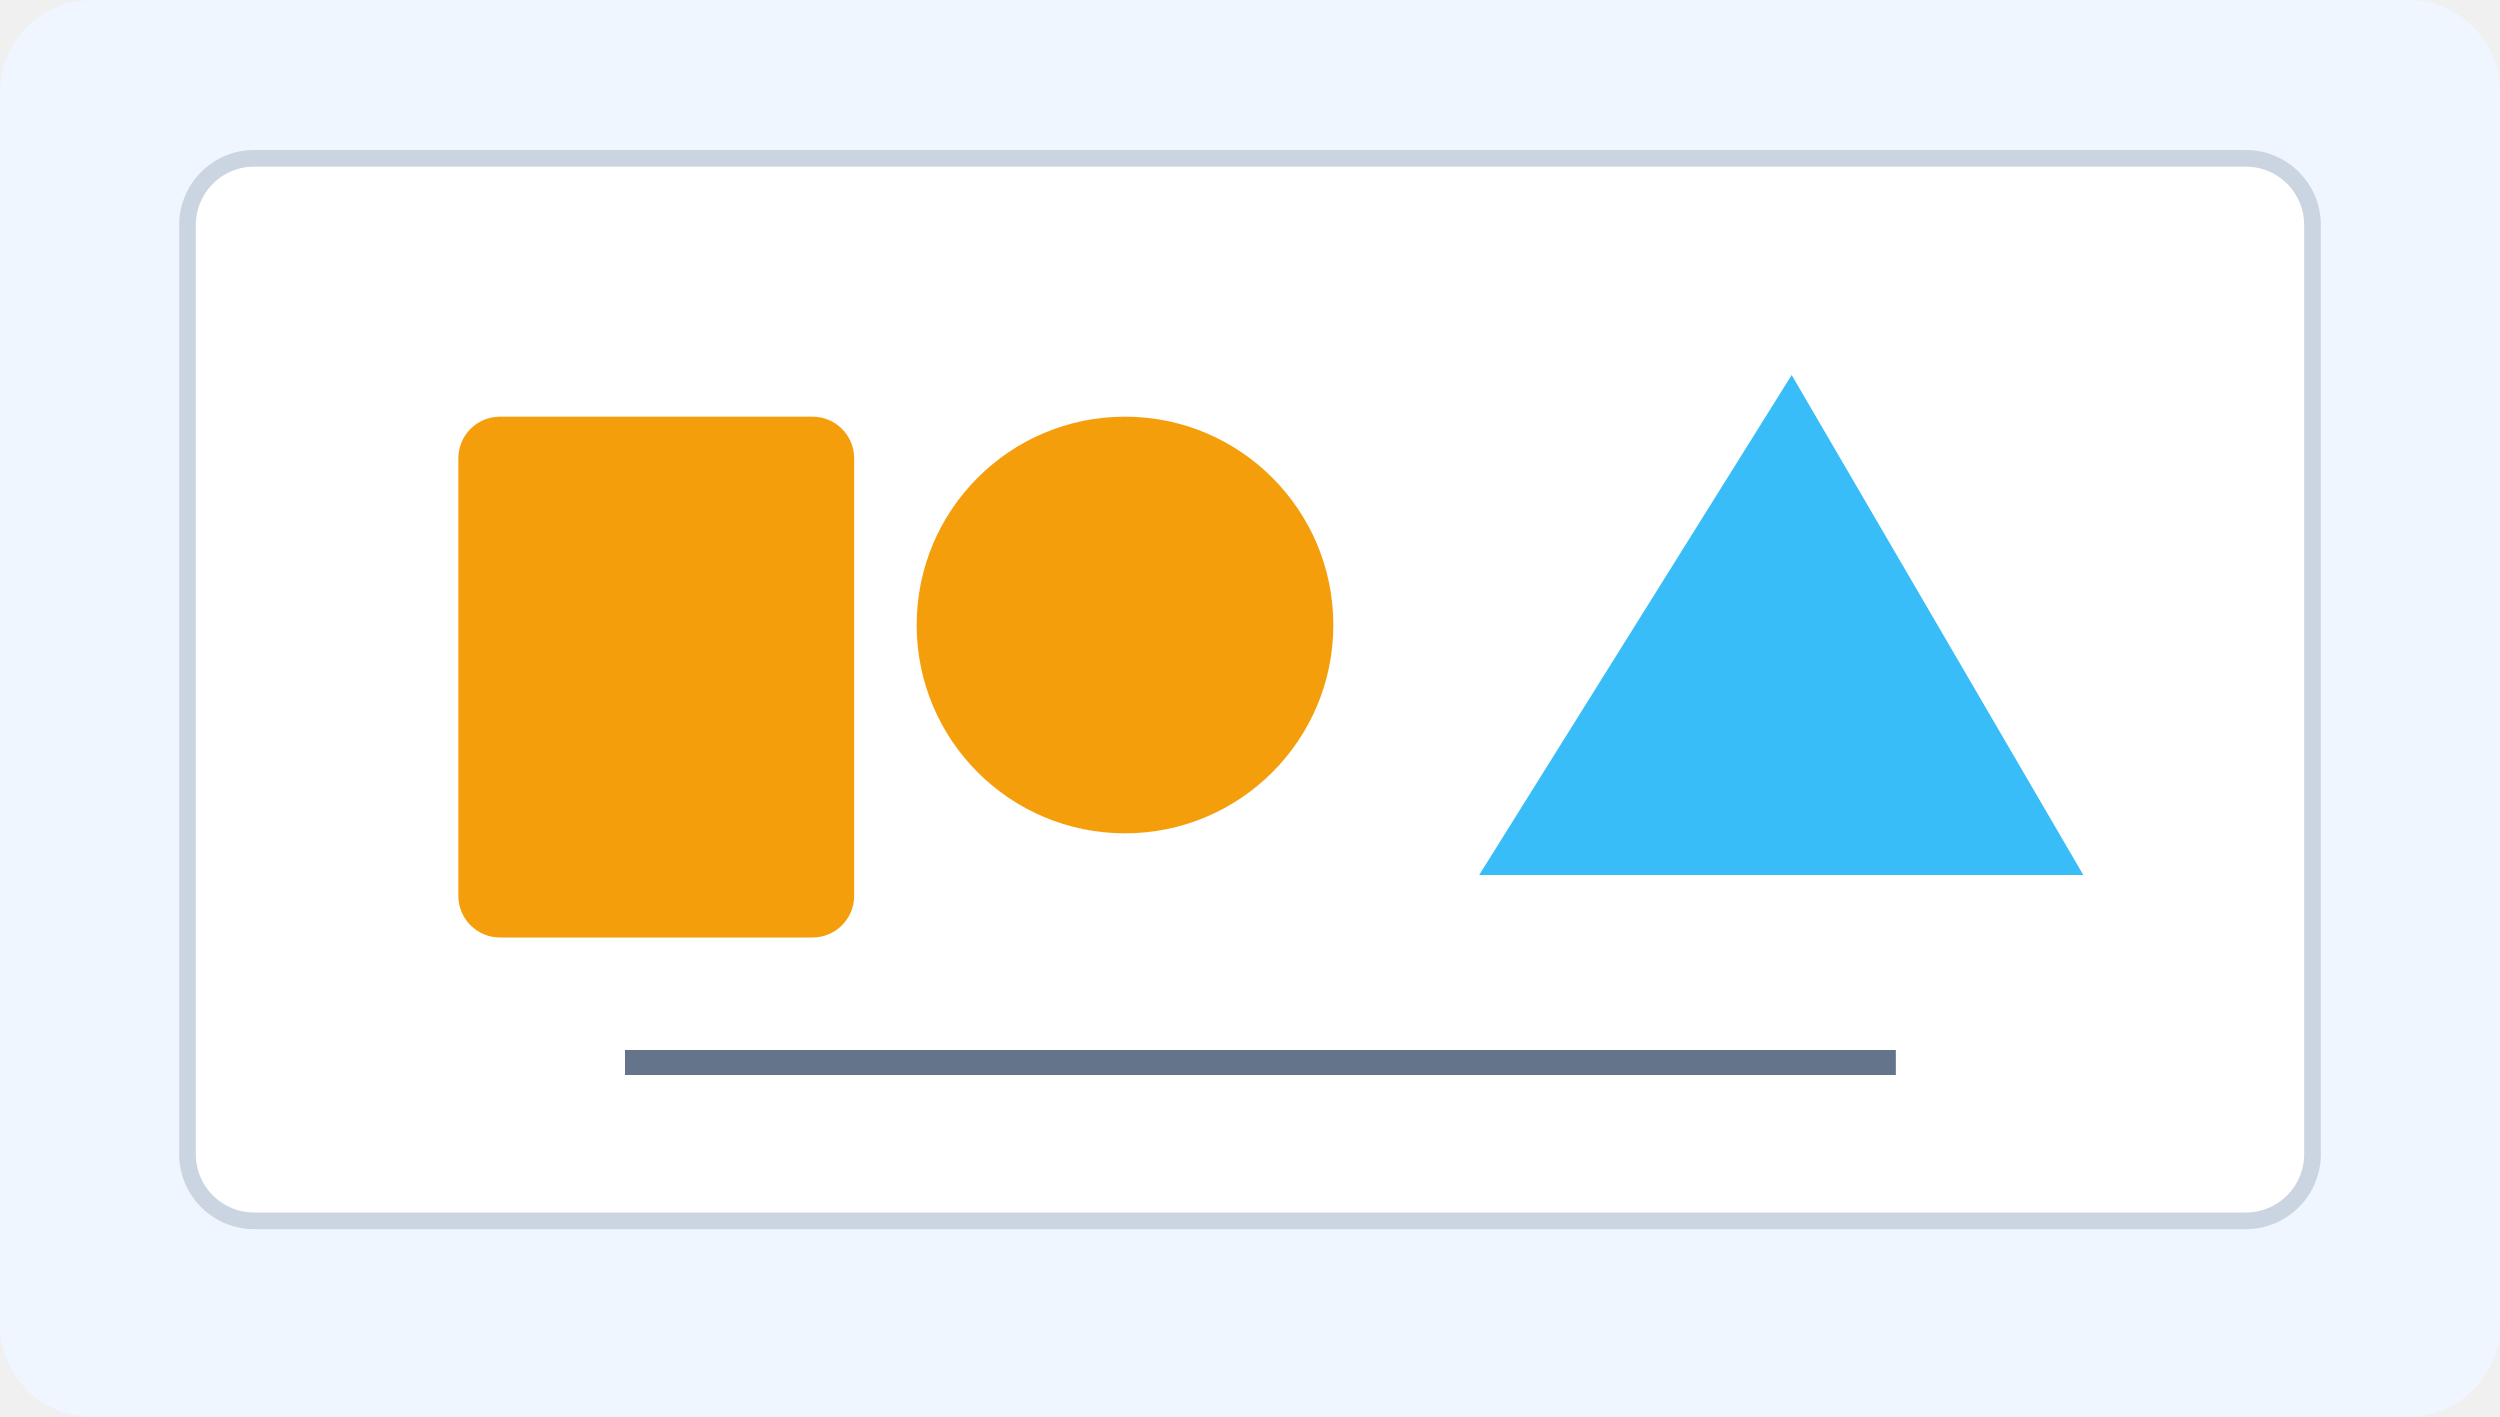
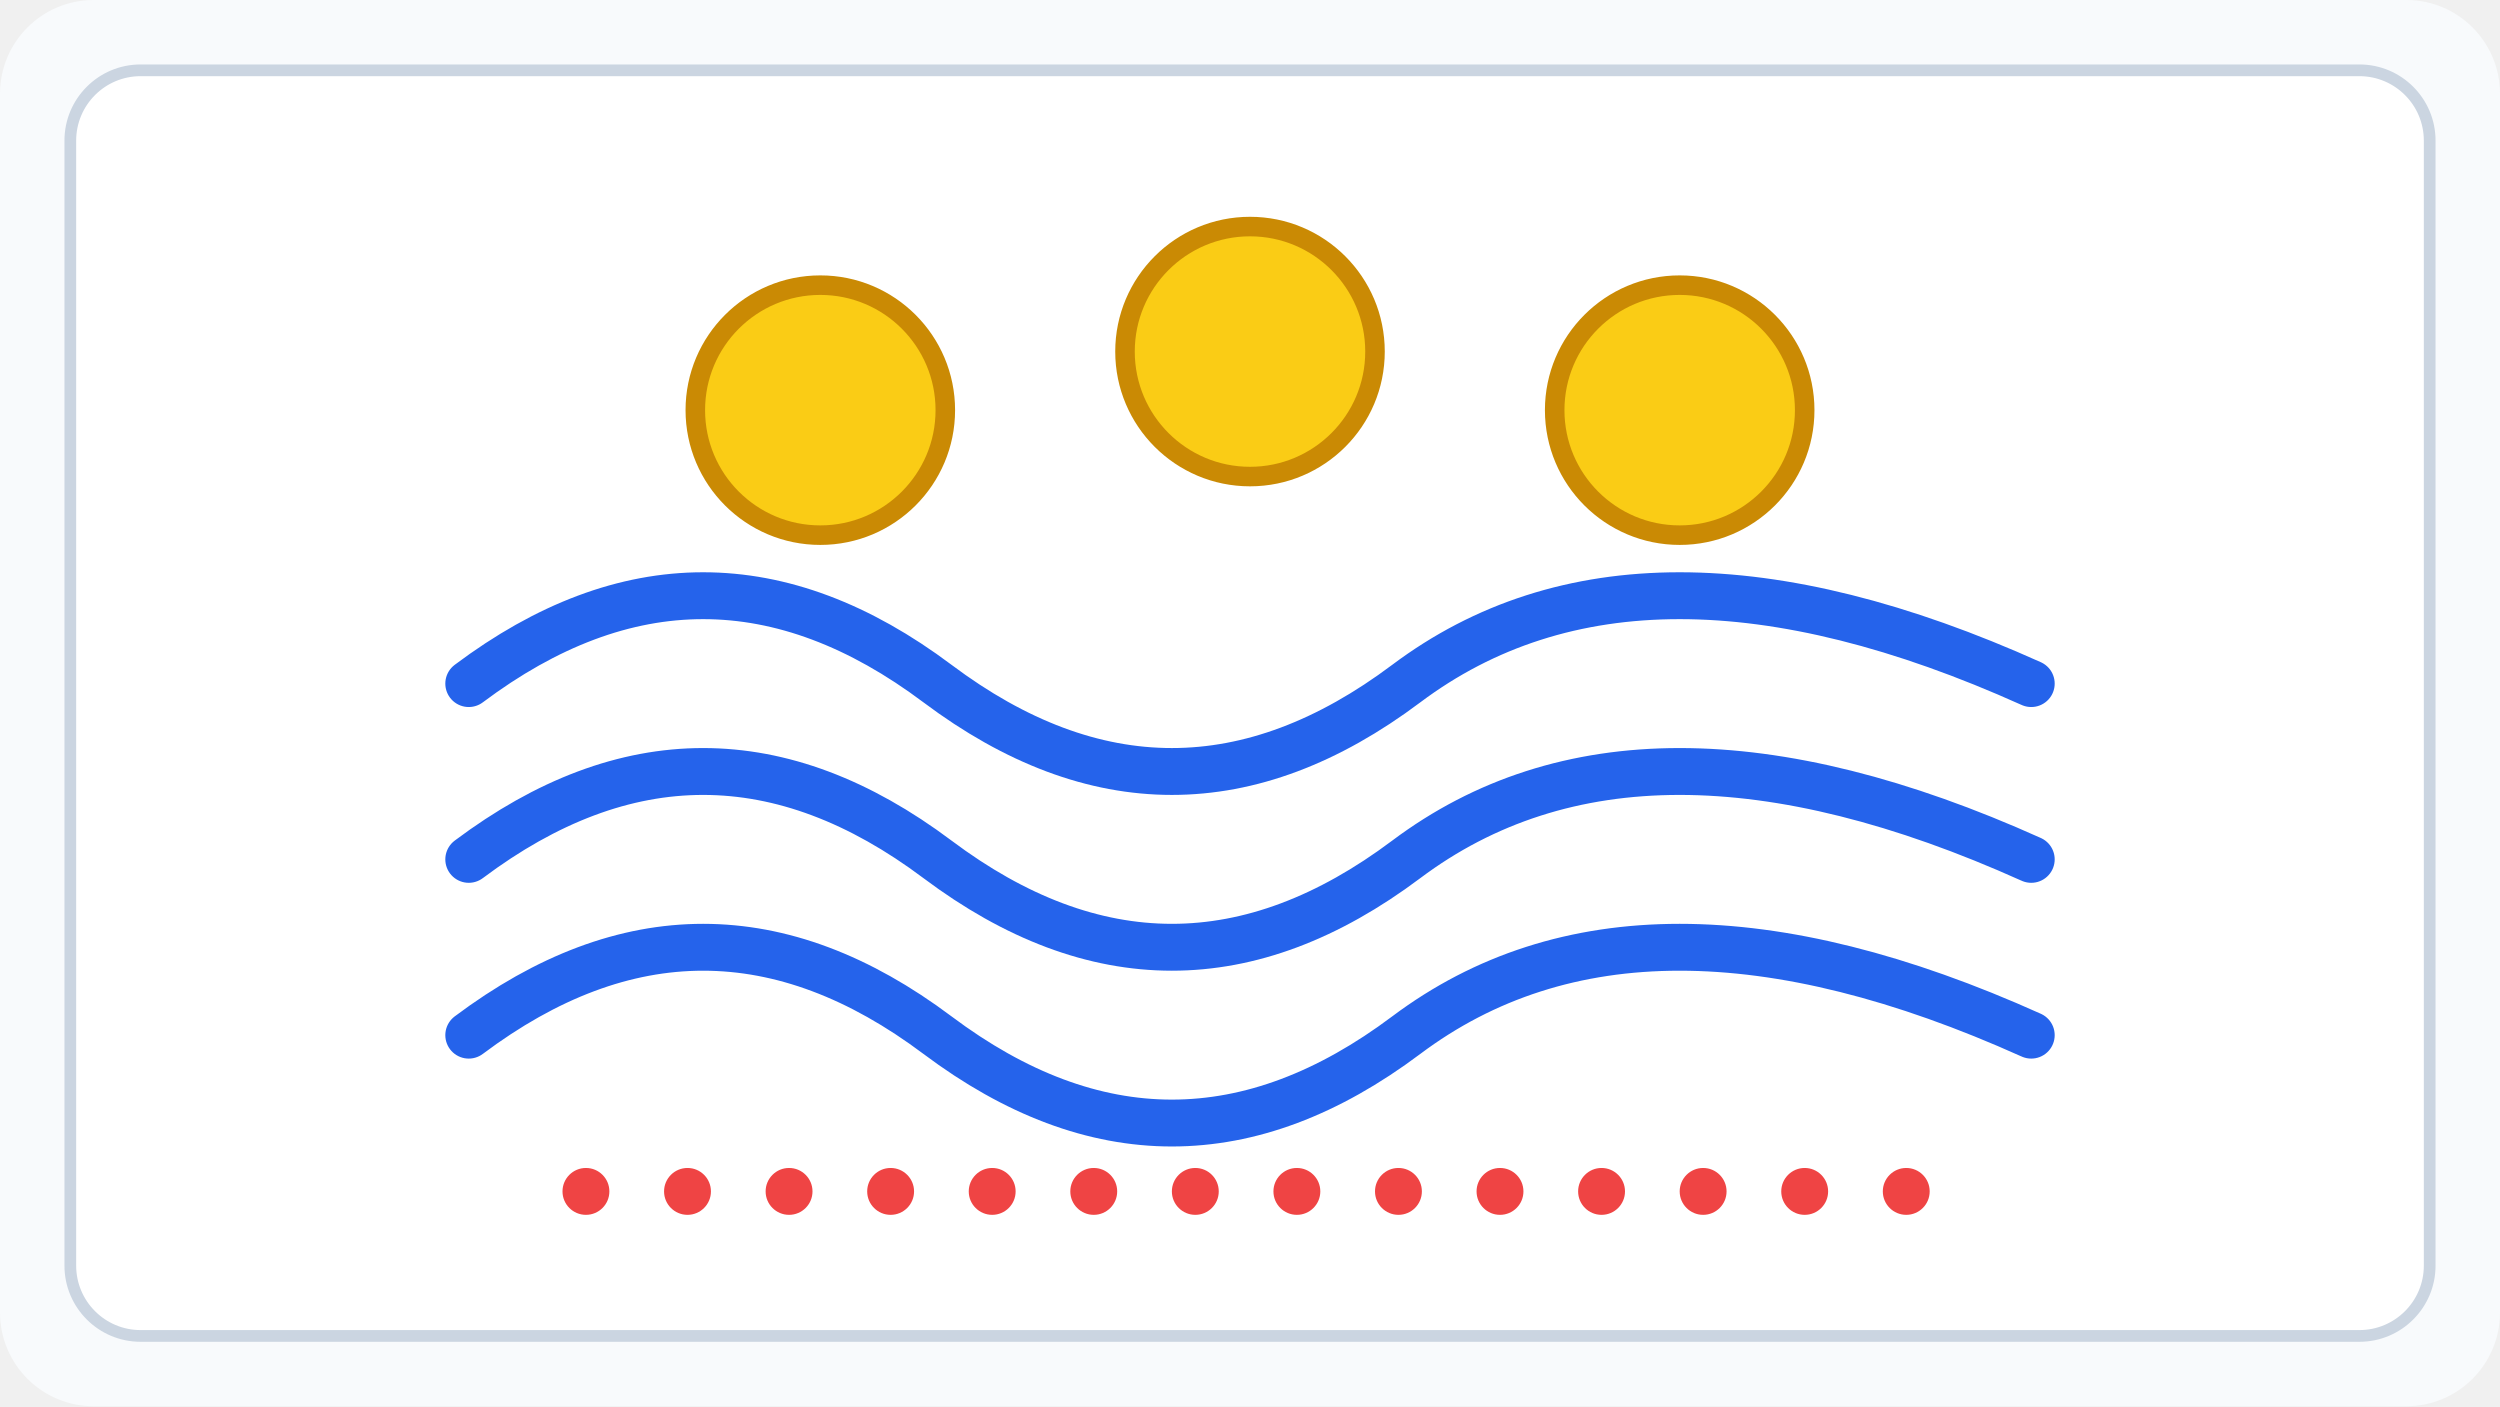
- <svg xmlns="http://www.w3.org/2000/svg" viewBox="0 0 600 340" width="600" height="340" role="img" aria-label="Stimulus Seni Rupa Bab 2 gambar 1">
-   <rect width="600" height="340" rx="22" fill="#eff6ff" />
-   <rect x="45" y="38" width="510" height="255" rx="16" fill="#fff" stroke="#cbd5e1" stroke-width="4" />
-   <g fill="#f59e0b">
-     <rect x="110" y="100" width="95" height="125" rx="10" />
-     <circle cx="270" cy="150" r="50" />
-     <path d="M355 210 L430 90 L500 210Z" fill="#38bdf8" />
+ <svg xmlns="http://www.w3.org/2000/svg" viewBox="0 0 640 360" role="img" aria-labelledby="title desc">
+   <rect width="640" height="360" rx="24" fill="#f8fafc" />
+   <rect x="18" y="18" width="604" height="324" rx="18" fill="#fff" stroke="#cbd5e1" stroke-width="3" />
+   <g fill="#facc15" stroke="#ca8a04" stroke-width="5">
+     <circle cx="210" cy="105" r="32" />
+     <circle cx="320" cy="90" r="32" />
+     <circle cx="430" cy="105" r="32" />
  </g>
-   <path d="M150 255 H455" stroke="#64748b" stroke-width="6" />
+   <g fill="none" stroke="#2563eb" stroke-width="12" stroke-linecap="round">
+     <path d="M120 175 Q180 130 240 175 T360 175 T520 175" />
+     <path d="M120 220 Q180 175 240 220 T360 220 T520 220" />
+     <path d="M120 265 Q180 220 240 265 T360 265 T520 265" />
+   </g>
+   <circle cx="150" cy="305" r="6" fill="#ef4444" />
+   <circle cx="176" cy="305" r="6" fill="#ef4444" />
+   <circle cx="202" cy="305" r="6" fill="#ef4444" />
+   <circle cx="228" cy="305" r="6" fill="#ef4444" />
+   <circle cx="254" cy="305" r="6" fill="#ef4444" />
+   <circle cx="280" cy="305" r="6" fill="#ef4444" />
+   <circle cx="306" cy="305" r="6" fill="#ef4444" />
+   <circle cx="332" cy="305" r="6" fill="#ef4444" />
+   <circle cx="358" cy="305" r="6" fill="#ef4444" />
+   <circle cx="384" cy="305" r="6" fill="#ef4444" />
+   <circle cx="410" cy="305" r="6" fill="#ef4444" />
+   <circle cx="436" cy="305" r="6" fill="#ef4444" />
+   <circle cx="462" cy="305" r="6" fill="#ef4444" />
+   <circle cx="488" cy="305" r="6" fill="#ef4444" />
</svg>
